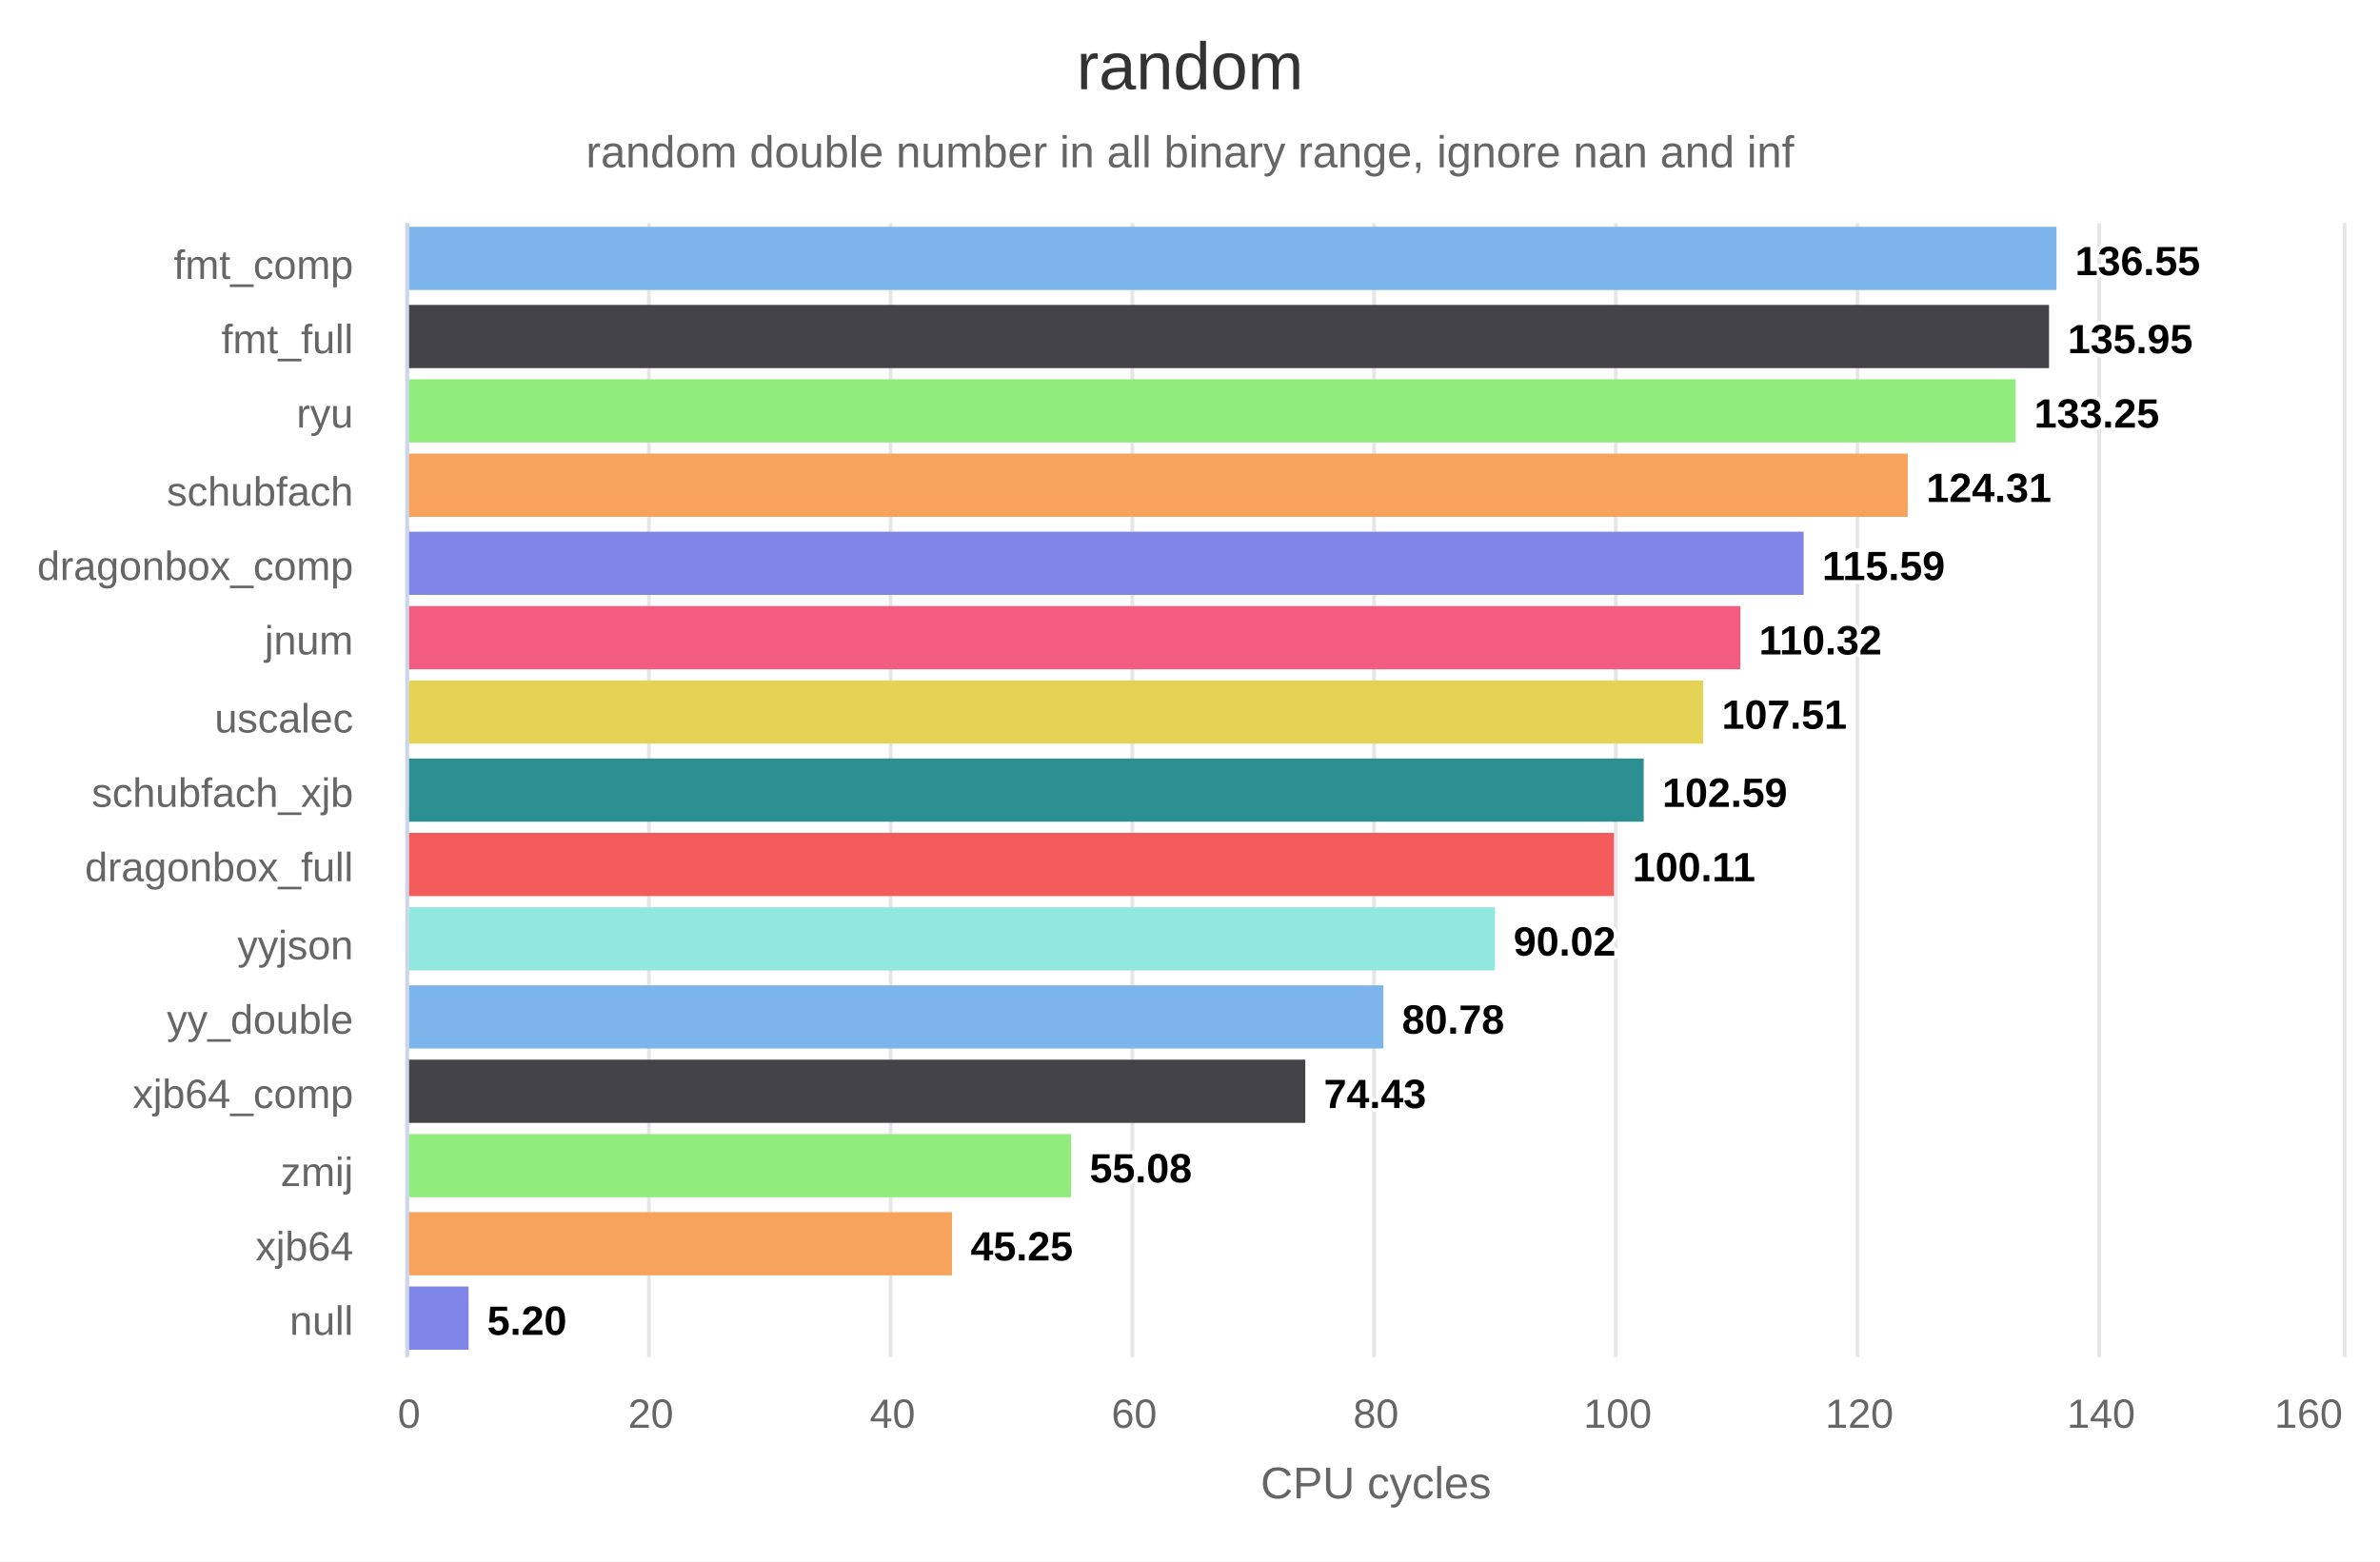
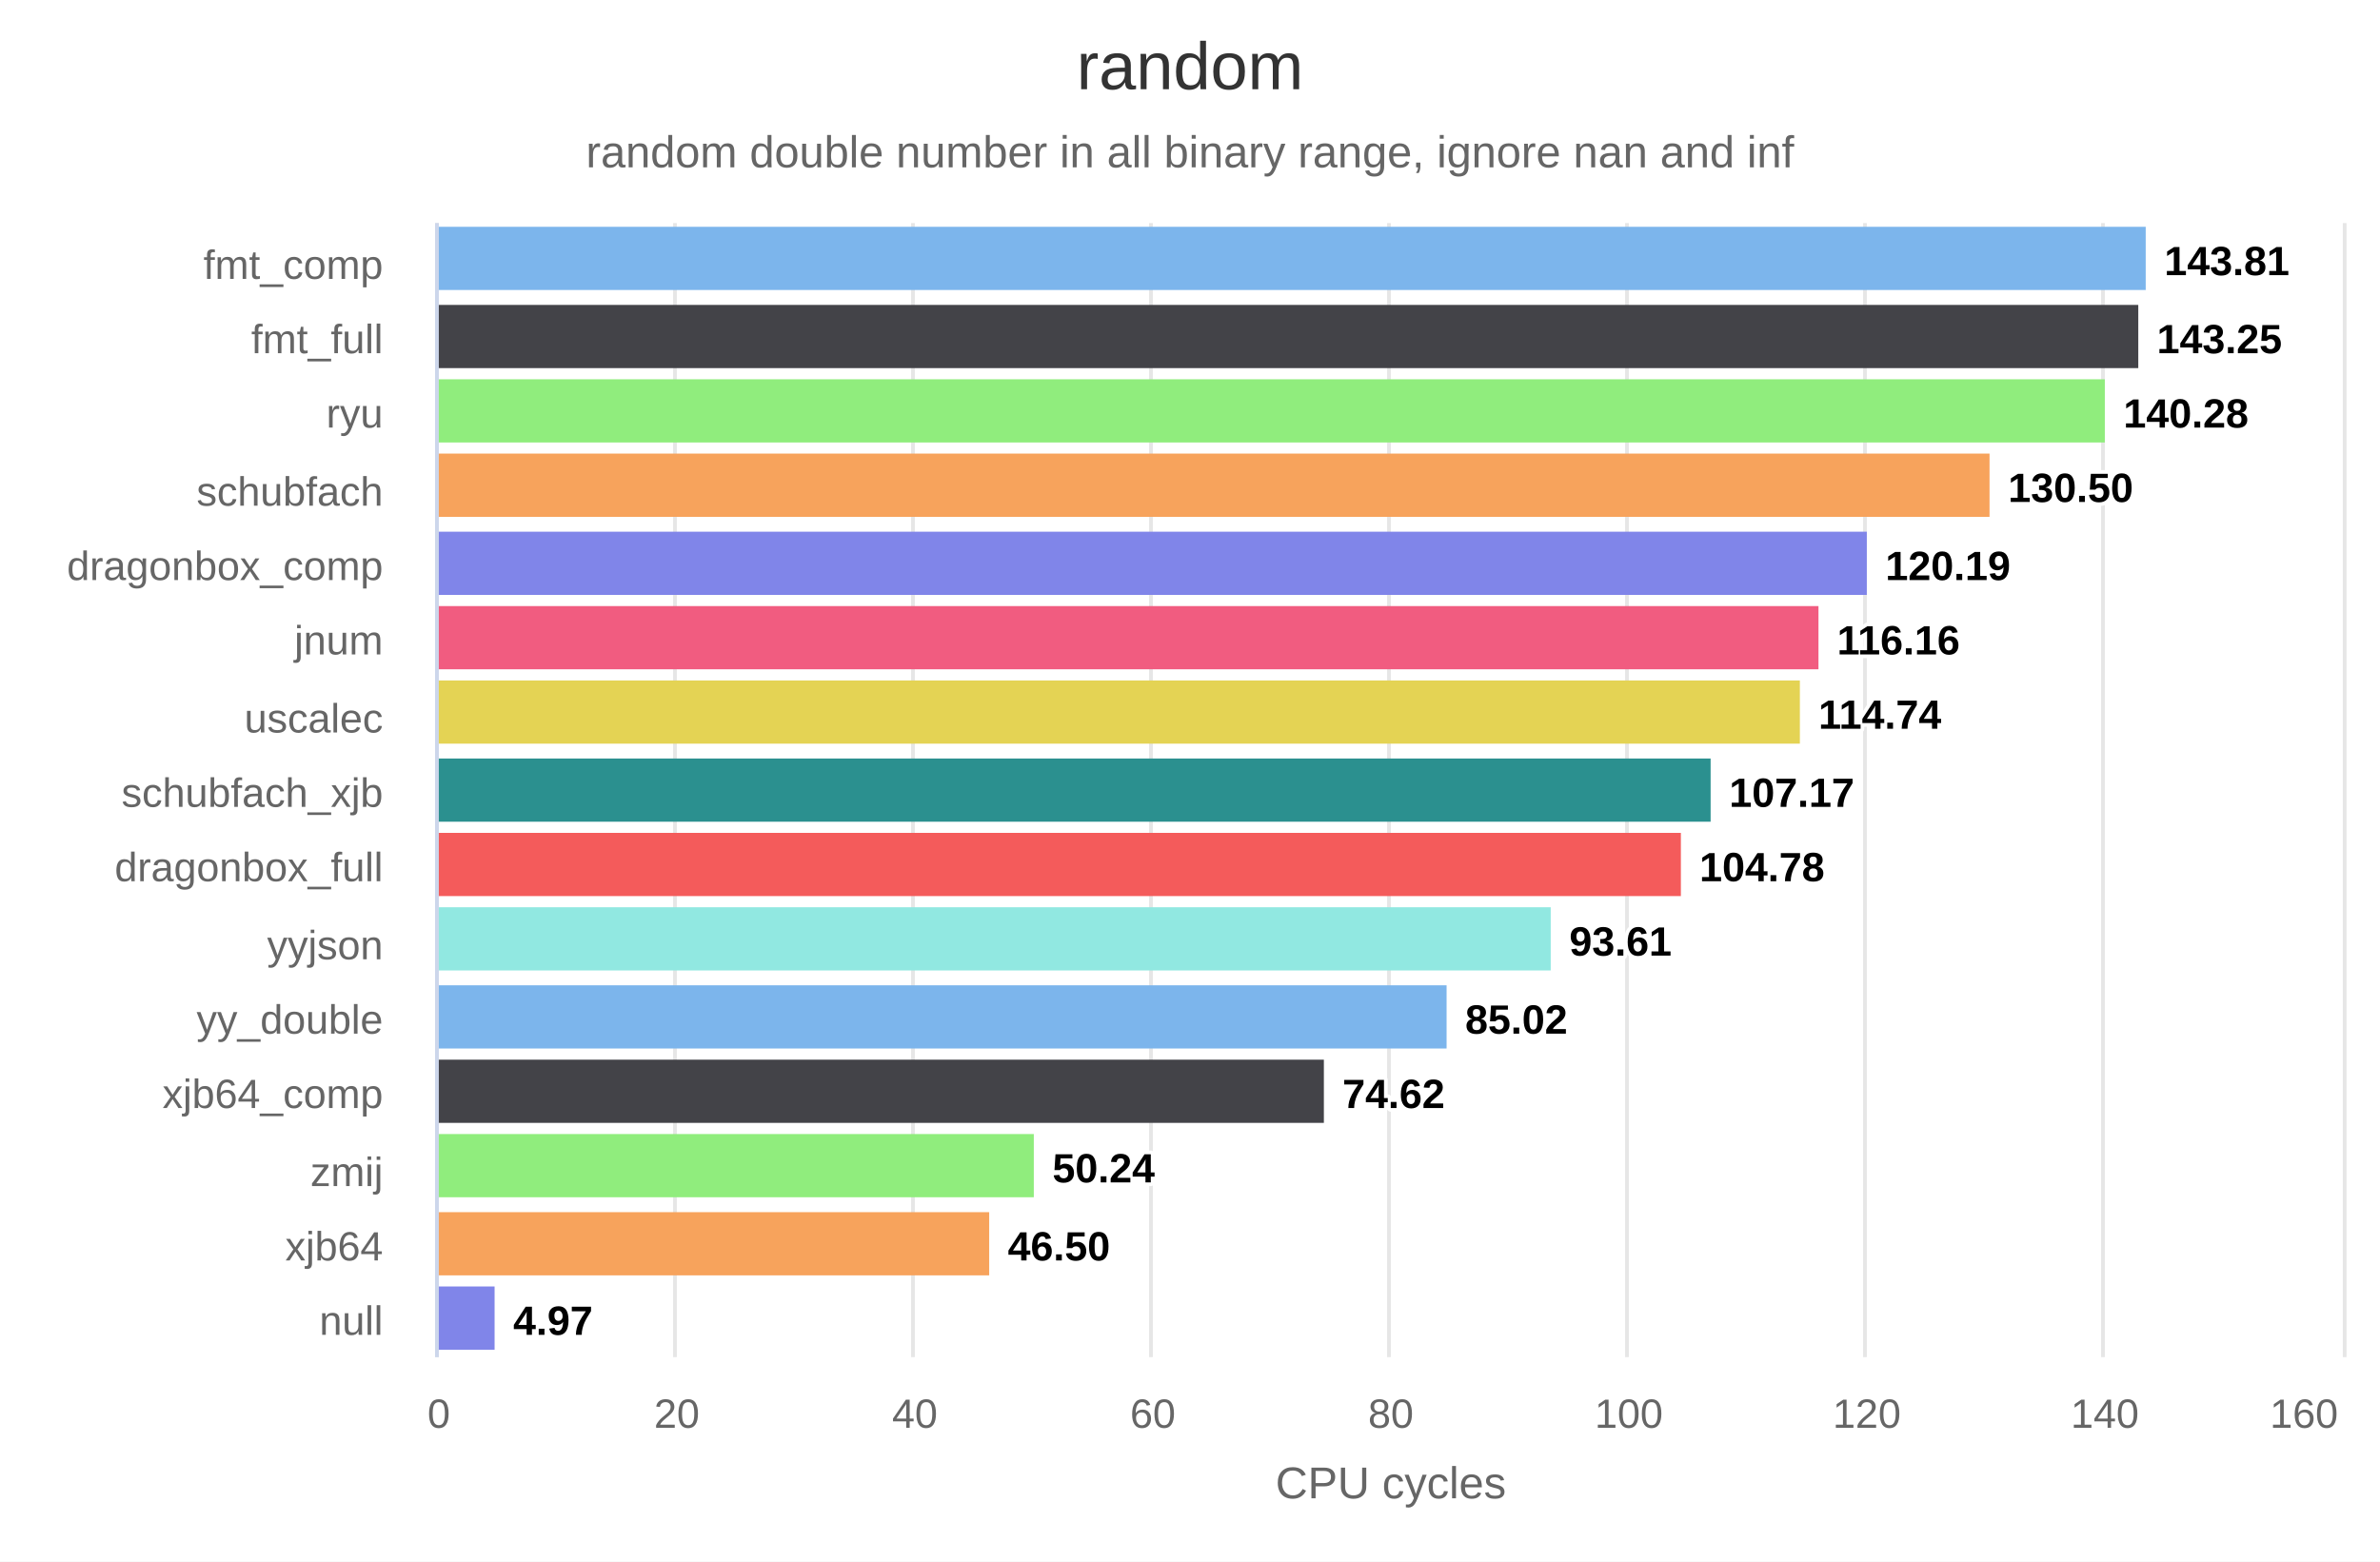
<svg xmlns="http://www.w3.org/2000/svg" version="1.1" class="highcharts-root" style="font-family:&quot;Lucida Grande&quot;, &quot;Lucida Sans Unicode&quot;, Arial, Helvetica, sans-serif;font-size:12px;" width="640" height="420" viewBox="0 0 640 420">
  <defs>
-     <clipPath id="highcharts-lik7qf2-942-">
-       <rect x="0" y="0" width="305" height="520" fill="none" />
+     <clipPath id="highcharts-vmh5o61-924-">
+       <rect x="0" y="0" width="305" height="512" fill="none" />
    </clipPath>
  </defs>
  <rect fill="#ffffff" class="highcharts-background" x="0" y="0" width="640" height="420" rx="0" ry="0" />
-   <rect fill="none" class="highcharts-plot-background" x="110" y="60" width="520" height="305" />
+   <rect fill="none" class="highcharts-plot-background" x="118" y="60" width="512" height="305" />
  <g class="highcharts-grid highcharts-xaxis-grid" data-z-index="1">
-     <path fill="none" data-z-index="1" class="highcharts-grid-line" d="M 110 80.5 L 630 80.5" opacity="1" />
-     <path fill="none" data-z-index="1" class="highcharts-grid-line" d="M 110 101.5 L 630 101.5" opacity="1" />
-     <path fill="none" data-z-index="1" class="highcharts-grid-line" d="M 110 121.5 L 630 121.5" opacity="1" />
-     <path fill="none" data-z-index="1" class="highcharts-grid-line" d="M 110 141.5 L 630 141.5" opacity="1" />
-     <path fill="none" data-z-index="1" class="highcharts-grid-line" d="M 110 162.5 L 630 162.5" opacity="1" />
-     <path fill="none" data-z-index="1" class="highcharts-grid-line" d="M 110 182.5 L 630 182.5" opacity="1" />
-     <path fill="none" data-z-index="1" class="highcharts-grid-line" d="M 110 202.5 L 630 202.5" opacity="1" />
-     <path fill="none" data-z-index="1" class="highcharts-grid-line" d="M 110 223.5 L 630 223.5" opacity="1" />
-     <path fill="none" data-z-index="1" class="highcharts-grid-line" d="M 110 243.5 L 630 243.5" opacity="1" />
-     <path fill="none" data-z-index="1" class="highcharts-grid-line" d="M 110 263.5 L 630 263.5" opacity="1" />
-     <path fill="none" data-z-index="1" class="highcharts-grid-line" d="M 110 284.5 L 630 284.5" opacity="1" />
-     <path fill="none" data-z-index="1" class="highcharts-grid-line" d="M 110 304.5 L 630 304.5" opacity="1" />
-     <path fill="none" data-z-index="1" class="highcharts-grid-line" d="M 110 324.5 L 630 324.5" opacity="1" />
-     <path fill="none" data-z-index="1" class="highcharts-grid-line" d="M 110 345.5 L 630 345.5" opacity="1" />
-     <path fill="none" data-z-index="1" class="highcharts-grid-line" d="M 110 365.5 L 630 365.5" opacity="1" />
-     <path fill="none" data-z-index="1" class="highcharts-grid-line" d="M 110 60.5 L 630 60.5" opacity="1" />
+     <path fill="none" data-z-index="1" class="highcharts-grid-line" d="M 118 80.5 L 630 80.5" opacity="1" />
+     <path fill="none" data-z-index="1" class="highcharts-grid-line" d="M 118 101.5 L 630 101.5" opacity="1" />
+     <path fill="none" data-z-index="1" class="highcharts-grid-line" d="M 118 121.5 L 630 121.5" opacity="1" />
+     <path fill="none" data-z-index="1" class="highcharts-grid-line" d="M 118 141.5 L 630 141.5" opacity="1" />
+     <path fill="none" data-z-index="1" class="highcharts-grid-line" d="M 118 162.5 L 630 162.5" opacity="1" />
+     <path fill="none" data-z-index="1" class="highcharts-grid-line" d="M 118 182.5 L 630 182.5" opacity="1" />
+     <path fill="none" data-z-index="1" class="highcharts-grid-line" d="M 118 202.5 L 630 202.5" opacity="1" />
+     <path fill="none" data-z-index="1" class="highcharts-grid-line" d="M 118 223.5 L 630 223.5" opacity="1" />
+     <path fill="none" data-z-index="1" class="highcharts-grid-line" d="M 118 243.5 L 630 243.5" opacity="1" />
+     <path fill="none" data-z-index="1" class="highcharts-grid-line" d="M 118 263.5 L 630 263.5" opacity="1" />
+     <path fill="none" data-z-index="1" class="highcharts-grid-line" d="M 118 284.5 L 630 284.5" opacity="1" />
+     <path fill="none" data-z-index="1" class="highcharts-grid-line" d="M 118 304.5 L 630 304.5" opacity="1" />
+     <path fill="none" data-z-index="1" class="highcharts-grid-line" d="M 118 324.5 L 630 324.5" opacity="1" />
+     <path fill="none" data-z-index="1" class="highcharts-grid-line" d="M 118 345.5 L 630 345.5" opacity="1" />
+     <path fill="none" data-z-index="1" class="highcharts-grid-line" d="M 118 365.5 L 630 365.5" opacity="1" />
+     <path fill="none" data-z-index="1" class="highcharts-grid-line" d="M 118 60.5 L 630 60.5" opacity="1" />
  </g>
  <g class="highcharts-grid highcharts-yaxis-grid" data-z-index="1">
-     <path fill="none" stroke="#e6e6e6" stroke-width="1" data-z-index="1" class="highcharts-grid-line" d="M 109.5 60 L 109.5 365" opacity="1" />
-     <path fill="none" stroke="#e6e6e6" stroke-width="1" data-z-index="1" class="highcharts-grid-line" d="M 174.5 60 L 174.5 365" opacity="1" />
-     <path fill="none" stroke="#e6e6e6" stroke-width="1" data-z-index="1" class="highcharts-grid-line" d="M 239.5 60 L 239.5 365" opacity="1" />
-     <path fill="none" stroke="#e6e6e6" stroke-width="1" data-z-index="1" class="highcharts-grid-line" d="M 304.5 60 L 304.5 365" opacity="1" />
-     <path fill="none" stroke="#e6e6e6" stroke-width="1" data-z-index="1" class="highcharts-grid-line" d="M 369.5 60 L 369.5 365" opacity="1" />
-     <path fill="none" stroke="#e6e6e6" stroke-width="1" data-z-index="1" class="highcharts-grid-line" d="M 434.5 60 L 434.5 365" opacity="1" />
-     <path fill="none" stroke="#e6e6e6" stroke-width="1" data-z-index="1" class="highcharts-grid-line" d="M 499.5 60 L 499.5 365" opacity="1" />
-     <path fill="none" stroke="#e6e6e6" stroke-width="1" data-z-index="1" class="highcharts-grid-line" d="M 564.5 60 L 564.5 365" opacity="1" />
+     <path fill="none" stroke="#e6e6e6" stroke-width="1" data-z-index="1" class="highcharts-grid-line" d="M 117.5 60 L 117.5 365" opacity="1" />
+     <path fill="none" stroke="#e6e6e6" stroke-width="1" data-z-index="1" class="highcharts-grid-line" d="M 181.5 60 L 181.5 365" opacity="1" />
+     <path fill="none" stroke="#e6e6e6" stroke-width="1" data-z-index="1" class="highcharts-grid-line" d="M 245.5 60 L 245.5 365" opacity="1" />
+     <path fill="none" stroke="#e6e6e6" stroke-width="1" data-z-index="1" class="highcharts-grid-line" d="M 309.5 60 L 309.5 365" opacity="1" />
+     <path fill="none" stroke="#e6e6e6" stroke-width="1" data-z-index="1" class="highcharts-grid-line" d="M 373.5 60 L 373.5 365" opacity="1" />
+     <path fill="none" stroke="#e6e6e6" stroke-width="1" data-z-index="1" class="highcharts-grid-line" d="M 437.5 60 L 437.5 365" opacity="1" />
+     <path fill="none" stroke="#e6e6e6" stroke-width="1" data-z-index="1" class="highcharts-grid-line" d="M 501.5 60 L 501.5 365" opacity="1" />
+     <path fill="none" stroke="#e6e6e6" stroke-width="1" data-z-index="1" class="highcharts-grid-line" d="M 565.5 60 L 565.5 365" opacity="1" />
    <path fill="none" stroke="#e6e6e6" stroke-width="1" data-z-index="1" class="highcharts-grid-line" d="M 630.5 60 L 630.5 365" opacity="1" />
  </g>
-   <rect fill="none" class="highcharts-plot-border" data-z-index="1" x="110" y="60" width="520" height="305" />
+   <rect fill="none" class="highcharts-plot-border" data-z-index="1" x="118" y="60" width="512" height="305" />
  <g class="highcharts-axis highcharts-xaxis" data-z-index="2">
-     <path fill="none" class="highcharts-axis-line" stroke="#ccd6eb" stroke-width="1" data-z-index="7" d="M 109.5 60 L 109.5 365" />
+     <path fill="none" class="highcharts-axis-line" stroke="#ccd6eb" stroke-width="1" data-z-index="7" d="M 117.5 60 L 117.5 365" />
  </g>
  <g class="highcharts-axis highcharts-yaxis" data-z-index="2">
-     <text x="370" data-z-index="7" text-anchor="middle" transform="translate(0,0)" class="highcharts-axis-title" style="color:#666666;fill:#666666;" y="402.983">
+     <text x="374" data-z-index="7" text-anchor="middle" transform="translate(0,0)" class="highcharts-axis-title" style="color:#666666;fill:#666666;" y="402.969">
      <tspan>CPU cycles</tspan>
    </text>
-     <path fill="none" class="highcharts-axis-line" data-z-index="7" d="M 110 365 L 630 365" />
+     <path fill="none" class="highcharts-axis-line" data-z-index="7" d="M 118 365 L 630 365" />
  </g>
  <g class="highcharts-series-group" data-z-index="3">
-     <g class="highcharts-series highcharts-series-0 highcharts-bar-series" data-z-index="0.1" opacity="1" transform="translate(630,365) rotate(90) scale(-1,1) scale(1 1)" clip-path="url(#highcharts-lik7qf2-942-)">
-       <rect x="287" y="77" width="17" height="444" fill="#7cb5ec" opacity="1" class="highcharts-point highcharts-color-0" />
-       <rect x="266" y="79" width="17" height="442" fill="#434348" opacity="1" class="highcharts-point highcharts-color-1" />
-       <rect x="246" y="88" width="17" height="433" fill="#90ed7d" opacity="1" class="highcharts-point highcharts-color-2" />
-       <rect x="226" y="117" width="17" height="404" fill="#f7a35c" opacity="1" class="highcharts-point highcharts-color-3" />
-       <rect x="205" y="145" width="17" height="376" fill="#8085e9" opacity="1" class="highcharts-point highcharts-color-4" />
-       <rect x="185" y="162" width="17" height="359" fill="#f15c80" opacity="1" class="highcharts-point highcharts-color-5" />
-       <rect x="165" y="172" width="17" height="349" fill="#e4d354" opacity="1" class="highcharts-point highcharts-color-6" />
-       <rect x="144" y="188" width="17" height="333" fill="#2b908f" opacity="1" class="highcharts-point highcharts-color-7" />
-       <rect x="124" y="196" width="17" height="325" fill="#f45b5b" opacity="1" class="highcharts-point highcharts-color-8" />
-       <rect x="104" y="228" width="17" height="293" fill="#91e8e1" opacity="1" class="highcharts-point highcharts-color-9" />
-       <rect x="83" y="258" width="17" height="263" fill="#7cb5ec" opacity="1" class="highcharts-point highcharts-color-0" />
-       <rect x="63" y="279" width="17" height="242" fill="#434348" opacity="1" class="highcharts-point highcharts-color-1" />
-       <rect x="43" y="342" width="17" height="179" fill="#90ed7d" opacity="1" class="highcharts-point highcharts-color-2" />
-       <rect x="22" y="374" width="17" height="147" fill="#f7a35c" opacity="1" class="highcharts-point highcharts-color-3" />
-       <rect x="2" y="504" width="17" height="17" fill="#8085e9" opacity="1" class="highcharts-point highcharts-color-4" />
+     <g class="highcharts-series highcharts-series-0 highcharts-bar-series" data-z-index="0.1" opacity="1" transform="translate(630,365) rotate(90) scale(-1,1) scale(1 1)" clip-path="url(#highcharts-vmh5o61-924-)">
+       <rect x="287" y="53" width="17" height="460" fill="#7cb5ec" opacity="1" class="highcharts-point highcharts-color-0" />
+       <rect x="266" y="55" width="17" height="458" fill="#434348" opacity="1" class="highcharts-point highcharts-color-1" />
+       <rect x="246" y="64" width="17" height="449" fill="#90ed7d" opacity="1" class="highcharts-point highcharts-color-2" />
+       <rect x="226" y="95" width="17" height="418" fill="#f7a35c" opacity="1" class="highcharts-point highcharts-color-3" />
+       <rect x="205" y="128" width="17" height="385" fill="#8085e9" opacity="1" class="highcharts-point highcharts-color-4" />
+       <rect x="185" y="141" width="17" height="372" fill="#f15c80" opacity="1" class="highcharts-point highcharts-color-5" />
+       <rect x="165" y="146" width="17" height="367" fill="#e4d354" opacity="1" class="highcharts-point highcharts-color-6" />
+       <rect x="144" y="170" width="17" height="343" fill="#2b908f" opacity="1" class="highcharts-point highcharts-color-7" />
+       <rect x="124" y="178" width="17" height="335" fill="#f45b5b" opacity="1" class="highcharts-point highcharts-color-8" />
+       <rect x="104" y="213" width="17" height="300" fill="#91e8e1" opacity="1" class="highcharts-point highcharts-color-9" />
+       <rect x="83" y="241" width="17" height="272" fill="#7cb5ec" opacity="1" class="highcharts-point highcharts-color-0" />
+       <rect x="63" y="274" width="17" height="239" fill="#434348" opacity="1" class="highcharts-point highcharts-color-1" />
+       <rect x="43" y="352" width="17" height="161" fill="#90ed7d" opacity="1" class="highcharts-point highcharts-color-2" />
+       <rect x="22" y="364" width="17" height="149" fill="#f7a35c" opacity="1" class="highcharts-point highcharts-color-3" />
+       <rect x="2" y="497" width="17" height="16" fill="#8085e9" opacity="1" class="highcharts-point highcharts-color-4" />
    </g>
    <g class="highcharts-markers highcharts-series-0 highcharts-bar-series" data-z-index="0.1" opacity="1" transform="translate(630,365) rotate(90) scale(-1,1) scale(1 1)" clip-path="none" />
  </g>
  <text x="320" text-anchor="middle" class="highcharts-title" data-z-index="4" style="color:#333333;font-size:18px;fill:#333333;" y="24">
    <tspan>random</tspan>
  </text>
  <text x="320" text-anchor="middle" class="highcharts-subtitle" data-z-index="4" style="color:#666666;fill:#666666;" y="45">
    <tspan>random double number in all binary range, ignore nan and inf</tspan>
  </text>
  <text x="10" text-anchor="start" class="highcharts-caption" data-z-index="4" style="color:#666666;fill:#666666;" y="417" />
-   <g class="highcharts-data-labels highcharts-series-0 highcharts-bar-series" data-z-index="6" opacity="1" transform="translate(110,60) scale(1 1)">
-     <g class="highcharts-label highcharts-data-label highcharts-data-label-color-0" data-z-index="1" transform="translate(443,-2)">
+   <g class="highcharts-data-labels highcharts-series-0 highcharts-bar-series" data-z-index="6" opacity="1" transform="translate(118,60) scale(1 1)">
+     <g class="highcharts-label highcharts-data-label highcharts-data-label-color-0" data-z-index="1" transform="translate(459,-2)">
      <text x="5" data-z-index="1" y="16" style="color:#000000;font-size:11px;font-weight:bold;fill:#000000;">
-         <tspan x="5" y="16" class="highcharts-text-outline" fill="#FFFFFF" stroke="#FFFFFF" stroke-width="2px" stroke-linejoin="round" style="">136.55</tspan>
-         <tspan x="5" y="16">136.55</tspan>
+         <tspan x="5" y="16" class="highcharts-text-outline" fill="#FFFFFF" stroke="#FFFFFF" stroke-width="2px" stroke-linejoin="round" style="">143.81</tspan>
+         <tspan x="5" y="16">143.81</tspan>
      </text>
    </g>
-     <g class="highcharts-label highcharts-data-label highcharts-data-label-color-1" data-z-index="1" transform="translate(441,19)">
+     <g class="highcharts-label highcharts-data-label highcharts-data-label-color-1" data-z-index="1" transform="translate(457,19)">
      <text x="5" data-z-index="1" y="16" style="color:#000000;font-size:11px;font-weight:bold;fill:#000000;">
-         <tspan x="5" y="16" class="highcharts-text-outline" fill="#FFFFFF" stroke="#FFFFFF" stroke-width="2px" stroke-linejoin="round">135.95</tspan>
-         <tspan x="5" y="16">135.95</tspan>
+         <tspan x="5" y="16" class="highcharts-text-outline" fill="#FFFFFF" stroke="#FFFFFF" stroke-width="2px" stroke-linejoin="round">143.25</tspan>
+         <tspan x="5" y="16">143.25</tspan>
      </text>
    </g>
-     <g class="highcharts-label highcharts-data-label highcharts-data-label-color-2" data-z-index="1" transform="translate(432,39)">
+     <g class="highcharts-label highcharts-data-label highcharts-data-label-color-2" data-z-index="1" transform="translate(448,39)">
      <text x="5" data-z-index="1" y="16" style="color:#000000;font-size:11px;font-weight:bold;fill:#000000;">
-         <tspan x="5" y="16" class="highcharts-text-outline" fill="#FFFFFF" stroke="#FFFFFF" stroke-width="2px" stroke-linejoin="round">133.25</tspan>
-         <tspan x="5" y="16">133.25</tspan>
+         <tspan x="5" y="16" class="highcharts-text-outline" fill="#FFFFFF" stroke="#FFFFFF" stroke-width="2px" stroke-linejoin="round">140.28</tspan>
+         <tspan x="5" y="16">140.28</tspan>
      </text>
    </g>
-     <g class="highcharts-label highcharts-data-label highcharts-data-label-color-3" data-z-index="1" transform="translate(403,59)">
+     <g class="highcharts-label highcharts-data-label highcharts-data-label-color-3" data-z-index="1" transform="translate(417,59)">
      <text x="5" data-z-index="1" y="16" style="color:#000000;font-size:11px;font-weight:bold;fill:#000000;">
-         <tspan x="5" y="16" class="highcharts-text-outline" fill="#FFFFFF" stroke="#FFFFFF" stroke-width="2px" stroke-linejoin="round">124.31</tspan>
-         <tspan x="5" y="16">124.31</tspan>
+         <tspan x="5" y="16" class="highcharts-text-outline" fill="#FFFFFF" stroke="#FFFFFF" stroke-width="2px" stroke-linejoin="round">130.50</tspan>
+         <tspan x="5" y="16">130.50</tspan>
      </text>
    </g>
-     <g class="highcharts-label highcharts-data-label highcharts-data-label-color-4" data-z-index="1" transform="translate(375,80)">
+     <g class="highcharts-label highcharts-data-label highcharts-data-label-color-4" data-z-index="1" transform="translate(384,80)">
      <text x="5" data-z-index="1" y="16" style="color:#000000;font-size:11px;font-weight:bold;fill:#000000;">
-         <tspan x="5" y="16" class="highcharts-text-outline" fill="#FFFFFF" stroke="#FFFFFF" stroke-width="2px" stroke-linejoin="round">115.59</tspan>
-         <tspan x="5" y="16">115.59</tspan>
+         <tspan x="5" y="16" class="highcharts-text-outline" fill="#FFFFFF" stroke="#FFFFFF" stroke-width="2px" stroke-linejoin="round">120.19</tspan>
+         <tspan x="5" y="16">120.19</tspan>
      </text>
    </g>
-     <g class="highcharts-label highcharts-data-label highcharts-data-label-color-5" data-z-index="1" transform="translate(358,100)">
+     <g class="highcharts-label highcharts-data-label highcharts-data-label-color-5" data-z-index="1" transform="translate(371,100)">
      <text x="5" data-z-index="1" y="16" style="color:#000000;font-size:11px;font-weight:bold;fill:#000000;">
-         <tspan x="5" y="16" class="highcharts-text-outline" fill="#FFFFFF" stroke="#FFFFFF" stroke-width="2px" stroke-linejoin="round">110.32</tspan>
-         <tspan x="5" y="16">110.32</tspan>
+         <tspan x="5" y="16" class="highcharts-text-outline" fill="#FFFFFF" stroke="#FFFFFF" stroke-width="2px" stroke-linejoin="round">116.16</tspan>
+         <tspan x="5" y="16">116.16</tspan>
      </text>
    </g>
-     <g class="highcharts-label highcharts-data-label highcharts-data-label-color-6" data-z-index="1" transform="translate(348,120)">
+     <g class="highcharts-label highcharts-data-label highcharts-data-label-color-6" data-z-index="1" transform="translate(366,120)">
      <text x="5" data-z-index="1" y="16" style="color:#000000;font-size:11px;font-weight:bold;fill:#000000;">
-         <tspan x="5" y="16" class="highcharts-text-outline" fill="#FFFFFF" stroke="#FFFFFF" stroke-width="2px" stroke-linejoin="round">107.51</tspan>
-         <tspan x="5" y="16">107.51</tspan>
+         <tspan x="5" y="16" class="highcharts-text-outline" fill="#FFFFFF" stroke="#FFFFFF" stroke-width="2px" stroke-linejoin="round">114.74</tspan>
+         <tspan x="5" y="16">114.74</tspan>
      </text>
    </g>
-     <g class="highcharts-label highcharts-data-label highcharts-data-label-color-7" data-z-index="1" transform="translate(332,141)">
+     <g class="highcharts-label highcharts-data-label highcharts-data-label-color-7" data-z-index="1" transform="translate(342,141)">
      <text x="5" data-z-index="1" y="16" style="color:#000000;font-size:11px;font-weight:bold;fill:#000000;">
-         <tspan x="5" y="16" class="highcharts-text-outline" fill="#FFFFFF" stroke="#FFFFFF" stroke-width="2px" stroke-linejoin="round">102.59</tspan>
-         <tspan x="5" y="16">102.59</tspan>
+         <tspan x="5" y="16" class="highcharts-text-outline" fill="#FFFFFF" stroke="#FFFFFF" stroke-width="2px" stroke-linejoin="round">107.17</tspan>
+         <tspan x="5" y="16">107.17</tspan>
      </text>
    </g>
-     <g class="highcharts-label highcharts-data-label highcharts-data-label-color-8" data-z-index="1" transform="translate(324,161)">
+     <g class="highcharts-label highcharts-data-label highcharts-data-label-color-8" data-z-index="1" transform="translate(334,161)">
      <text x="5" data-z-index="1" y="16" style="color:#000000;font-size:11px;font-weight:bold;fill:#000000;">
-         <tspan x="5" y="16" class="highcharts-text-outline" fill="#FFFFFF" stroke="#FFFFFF" stroke-width="2px" stroke-linejoin="round">100.11</tspan>
-         <tspan x="5" y="16">100.11</tspan>
+         <tspan x="5" y="16" class="highcharts-text-outline" fill="#FFFFFF" stroke="#FFFFFF" stroke-width="2px" stroke-linejoin="round">104.78</tspan>
+         <tspan x="5" y="16">104.78</tspan>
      </text>
    </g>
-     <g class="highcharts-label highcharts-data-label highcharts-data-label-color-9" data-z-index="1" transform="translate(292,181)">
+     <g class="highcharts-label highcharts-data-label highcharts-data-label-color-9" data-z-index="1" transform="translate(299,181)">
      <text x="5" data-z-index="1" y="16" style="color:#000000;font-size:11px;font-weight:bold;fill:#000000;">
-         <tspan x="5" y="16" class="highcharts-text-outline" fill="#FFFFFF" stroke="#FFFFFF" stroke-width="2px" stroke-linejoin="round" style="">90.02</tspan>
-         <tspan x="5" y="16">90.02</tspan>
+         <tspan x="5" y="16" class="highcharts-text-outline" fill="#FFFFFF" stroke="#FFFFFF" stroke-width="2px" stroke-linejoin="round" style="">93.61</tspan>
+         <tspan x="5" y="16">93.61</tspan>
      </text>
    </g>
-     <g class="highcharts-label highcharts-data-label highcharts-data-label-color-0" data-z-index="1" transform="translate(262,202)">
+     <g class="highcharts-label highcharts-data-label highcharts-data-label-color-0" data-z-index="1" transform="translate(271,202)">
      <text x="5" data-z-index="1" y="16" style="color:#000000;font-size:11px;font-weight:bold;fill:#000000;">
-         <tspan x="5" y="16" class="highcharts-text-outline" fill="#FFFFFF" stroke="#FFFFFF" stroke-width="2px" stroke-linejoin="round">80.78</tspan>
-         <tspan x="5" y="16">80.78</tspan>
+         <tspan x="5" y="16" class="highcharts-text-outline" fill="#FFFFFF" stroke="#FFFFFF" stroke-width="2px" stroke-linejoin="round">85.02</tspan>
+         <tspan x="5" y="16">85.02</tspan>
      </text>
    </g>
-     <g class="highcharts-label highcharts-data-label highcharts-data-label-color-1" data-z-index="1" transform="translate(241,222)">
+     <g class="highcharts-label highcharts-data-label highcharts-data-label-color-1" data-z-index="1" transform="translate(238,222)">
      <text x="5" data-z-index="1" y="16" style="color:#000000;font-size:11px;font-weight:bold;fill:#000000;">
-         <tspan x="5" y="16" class="highcharts-text-outline" fill="#FFFFFF" stroke="#FFFFFF" stroke-width="2px" stroke-linejoin="round">74.43</tspan>
-         <tspan x="5" y="16">74.43</tspan>
+         <tspan x="5" y="16" class="highcharts-text-outline" fill="#FFFFFF" stroke="#FFFFFF" stroke-width="2px" stroke-linejoin="round">74.62</tspan>
+         <tspan x="5" y="16">74.62</tspan>
      </text>
    </g>
-     <g class="highcharts-label highcharts-data-label highcharts-data-label-color-2" data-z-index="1" transform="translate(178,242)">
+     <g class="highcharts-label highcharts-data-label highcharts-data-label-color-2" data-z-index="1" transform="translate(160,242)">
      <text x="5" data-z-index="1" y="16" style="color:#000000;font-size:11px;font-weight:bold;fill:#000000;">
-         <tspan x="5" y="16" class="highcharts-text-outline" fill="#FFFFFF" stroke="#FFFFFF" stroke-width="2px" stroke-linejoin="round">55.08</tspan>
-         <tspan x="5" y="16">55.08</tspan>
+         <tspan x="5" y="16" class="highcharts-text-outline" fill="#FFFFFF" stroke="#FFFFFF" stroke-width="2px" stroke-linejoin="round">50.24</tspan>
+         <tspan x="5" y="16">50.24</tspan>
      </text>
    </g>
-     <g class="highcharts-label highcharts-data-label highcharts-data-label-color-3" data-z-index="1" transform="translate(146,263)">
+     <g class="highcharts-label highcharts-data-label highcharts-data-label-color-3" data-z-index="1" transform="translate(148,263)">
      <text x="5" data-z-index="1" y="16" style="color:#000000;font-size:11px;font-weight:bold;fill:#000000;">
-         <tspan x="5" y="16" class="highcharts-text-outline" fill="#FFFFFF" stroke="#FFFFFF" stroke-width="2px" stroke-linejoin="round">45.25</tspan>
-         <tspan x="5" y="16">45.25</tspan>
+         <tspan x="5" y="16" class="highcharts-text-outline" fill="#FFFFFF" stroke="#FFFFFF" stroke-width="2px" stroke-linejoin="round">46.50</tspan>
+         <tspan x="5" y="16">46.50</tspan>
      </text>
    </g>
-     <g class="highcharts-label highcharts-data-label highcharts-data-label-color-4" data-z-index="1" transform="translate(16,283)">
+     <g class="highcharts-label highcharts-data-label highcharts-data-label-color-4" data-z-index="1" transform="translate(15,283)">
      <text x="5" data-z-index="1" y="16" style="color:#000000;font-size:11px;font-weight:bold;fill:#000000;">
-         <tspan x="5" y="16" class="highcharts-text-outline" fill="#FFFFFF" stroke="#FFFFFF" stroke-width="2px" stroke-linejoin="round" style="">5.20</tspan>
-         <tspan x="5" y="16">5.20</tspan>
+         <tspan x="5" y="16" class="highcharts-text-outline" fill="#FFFFFF" stroke="#FFFFFF" stroke-width="2px" stroke-linejoin="round" style="">4.97</tspan>
+         <tspan x="5" y="16">4.97</tspan>
      </text>
    </g>
  </g>
  <g class="highcharts-axis-labels highcharts-xaxis-labels" data-z-index="7">
-     <text x="95" style="color:#666666;cursor:default;font-size:11px;fill:#666666;" text-anchor="end" transform="translate(0,0)" y="75" opacity="1">fmt_comp</text>
-     <text x="95" style="color:#666666;cursor:default;font-size:11px;fill:#666666;" text-anchor="end" transform="translate(0,0)" y="95" opacity="1">fmt_full</text>
-     <text x="95" style="color:#666666;cursor:default;font-size:11px;fill:#666666;" text-anchor="end" transform="translate(0,0)" y="115" opacity="1">ryu</text>
-     <text x="95" style="color:#666666;cursor:default;font-size:11px;fill:#666666;" text-anchor="end" transform="translate(0,0)" y="136" opacity="1">schubfach</text>
-     <text x="95" style="color:#666666;cursor:default;font-size:11px;fill:#666666;" text-anchor="end" transform="translate(0,0)" y="156" opacity="1">dragonbox_comp</text>
-     <text x="95" style="color:#666666;cursor:default;font-size:11px;fill:#666666;" text-anchor="end" transform="translate(0,0)" y="176" opacity="1">jnum</text>
-     <text x="95" style="color:#666666;cursor:default;font-size:11px;fill:#666666;" text-anchor="end" transform="translate(0,0)" y="197" opacity="1">uscalec</text>
-     <text x="95" style="color:#666666;cursor:default;font-size:11px;fill:#666666;" text-anchor="end" transform="translate(0,0)" y="217" opacity="1">schubfach_xjb</text>
-     <text x="95" style="color:#666666;cursor:default;font-size:11px;fill:#666666;" text-anchor="end" transform="translate(0,0)" y="237" opacity="1">dragonbox_full</text>
-     <text x="95" style="color:#666666;cursor:default;font-size:11px;fill:#666666;" text-anchor="end" transform="translate(0,0)" y="258" opacity="1">yyjson</text>
-     <text x="95" style="color:#666666;cursor:default;font-size:11px;fill:#666666;" text-anchor="end" transform="translate(0,0)" y="278" opacity="1">yy_double</text>
-     <text x="95" style="color:#666666;cursor:default;font-size:11px;fill:#666666;" text-anchor="end" transform="translate(0,0)" y="298" opacity="1">xjb64_comp</text>
-     <text x="95" style="color:#666666;cursor:default;font-size:11px;fill:#666666;" text-anchor="end" transform="translate(0,0)" y="319" opacity="1">zmij</text>
-     <text x="95" style="color:#666666;cursor:default;font-size:11px;fill:#666666;" text-anchor="end" transform="translate(0,0)" y="339" opacity="1">xjb64</text>
-     <text x="95" style="color:#666666;cursor:default;font-size:11px;fill:#666666;" text-anchor="end" transform="translate(0,0)" y="359" opacity="1">null</text>
+     <text x="103" style="color:#666666;cursor:default;font-size:11px;fill:#666666;" text-anchor="end" transform="translate(0,0)" y="75" opacity="1">fmt_comp</text>
+     <text x="103" style="color:#666666;cursor:default;font-size:11px;fill:#666666;" text-anchor="end" transform="translate(0,0)" y="95" opacity="1">fmt_full</text>
+     <text x="103" style="color:#666666;cursor:default;font-size:11px;fill:#666666;" text-anchor="end" transform="translate(0,0)" y="115" opacity="1">ryu</text>
+     <text x="103" style="color:#666666;cursor:default;font-size:11px;fill:#666666;" text-anchor="end" transform="translate(0,0)" y="136" opacity="1">schubfach</text>
+     <text x="103" style="color:#666666;cursor:default;font-size:11px;fill:#666666;" text-anchor="end" transform="translate(0,0)" y="156" opacity="1">dragonbox_comp</text>
+     <text x="103" style="color:#666666;cursor:default;font-size:11px;fill:#666666;" text-anchor="end" transform="translate(0,0)" y="176" opacity="1">jnum</text>
+     <text x="103" style="color:#666666;cursor:default;font-size:11px;fill:#666666;" text-anchor="end" transform="translate(0,0)" y="197" opacity="1">uscalec</text>
+     <text x="103" style="color:#666666;cursor:default;font-size:11px;fill:#666666;" text-anchor="end" transform="translate(0,0)" y="217" opacity="1">schubfach_xjb</text>
+     <text x="103" style="color:#666666;cursor:default;font-size:11px;fill:#666666;" text-anchor="end" transform="translate(0,0)" y="237" opacity="1">dragonbox_full</text>
+     <text x="103" style="color:#666666;cursor:default;font-size:11px;fill:#666666;" text-anchor="end" transform="translate(0,0)" y="258" opacity="1">yyjson</text>
+     <text x="103" style="color:#666666;cursor:default;font-size:11px;fill:#666666;" text-anchor="end" transform="translate(0,0)" y="278" opacity="1">yy_double</text>
+     <text x="103" style="color:#666666;cursor:default;font-size:11px;fill:#666666;" text-anchor="end" transform="translate(0,0)" y="298" opacity="1">xjb64_comp</text>
+     <text x="103" style="color:#666666;cursor:default;font-size:11px;fill:#666666;" text-anchor="end" transform="translate(0,0)" y="319" opacity="1">zmij</text>
+     <text x="103" style="color:#666666;cursor:default;font-size:11px;fill:#666666;" text-anchor="end" transform="translate(0,0)" y="339" opacity="1">xjb64</text>
+     <text x="103" style="color:#666666;cursor:default;font-size:11px;fill:#666666;" text-anchor="end" transform="translate(0,0)" y="359" opacity="1">null</text>
  </g>
  <g class="highcharts-axis-labels highcharts-yaxis-labels" data-z-index="7">
-     <text x="110" style="color:#666666;cursor:default;font-size:11px;fill:#666666;" text-anchor="middle" transform="translate(0,0)" y="384" opacity="1">0</text>
-     <text x="175" style="color:#666666;cursor:default;font-size:11px;fill:#666666;" text-anchor="middle" transform="translate(0,0)" y="384" opacity="1">20</text>
-     <text x="240" style="color:#666666;cursor:default;font-size:11px;fill:#666666;" text-anchor="middle" transform="translate(0,0)" y="384" opacity="1">40</text>
-     <text x="305" style="color:#666666;cursor:default;font-size:11px;fill:#666666;" text-anchor="middle" transform="translate(0,0)" y="384" opacity="1">60</text>
-     <text x="370" style="color:#666666;cursor:default;font-size:11px;fill:#666666;" text-anchor="middle" transform="translate(0,0)" y="384" opacity="1">80</text>
-     <text x="435" style="color:#666666;cursor:default;font-size:11px;fill:#666666;" text-anchor="middle" transform="translate(0,0)" y="384" opacity="1">100</text>
-     <text x="500" style="color:#666666;cursor:default;font-size:11px;fill:#666666;" text-anchor="middle" transform="translate(0,0)" y="384" opacity="1">120</text>
-     <text x="565" style="color:#666666;cursor:default;font-size:11px;fill:#666666;" text-anchor="middle" transform="translate(0,0)" y="384" opacity="1">140</text>
-     <text x="620.792" style="color:#666666;cursor:default;font-size:11px;fill:#666666;" text-anchor="middle" transform="translate(0,0)" y="384" opacity="1">160</text>
+     <text x="118" style="color:#666666;cursor:default;font-size:11px;fill:#666666;" text-anchor="middle" transform="translate(0,0)" y="384" opacity="1">0</text>
+     <text x="182" style="color:#666666;cursor:default;font-size:11px;fill:#666666;" text-anchor="middle" transform="translate(0,0)" y="384" opacity="1">20</text>
+     <text x="246" style="color:#666666;cursor:default;font-size:11px;fill:#666666;" text-anchor="middle" transform="translate(0,0)" y="384" opacity="1">40</text>
+     <text x="310" style="color:#666666;cursor:default;font-size:11px;fill:#666666;" text-anchor="middle" transform="translate(0,0)" y="384" opacity="1">60</text>
+     <text x="374" style="color:#666666;cursor:default;font-size:11px;fill:#666666;" text-anchor="middle" transform="translate(0,0)" y="384" opacity="1">80</text>
+     <text x="438" style="color:#666666;cursor:default;font-size:11px;fill:#666666;" text-anchor="middle" transform="translate(0,0)" y="384" opacity="1">100</text>
+     <text x="502" style="color:#666666;cursor:default;font-size:11px;fill:#666666;" text-anchor="middle" transform="translate(0,0)" y="384" opacity="1">120</text>
+     <text x="566" style="color:#666666;cursor:default;font-size:11px;fill:#666666;" text-anchor="middle" transform="translate(0,0)" y="384" opacity="1">140</text>
+     <text x="619.562" style="color:#666666;cursor:default;font-size:11px;fill:#666666;" text-anchor="middle" transform="translate(0,0)" y="384" opacity="1">160</text>
  </g>
</svg>
